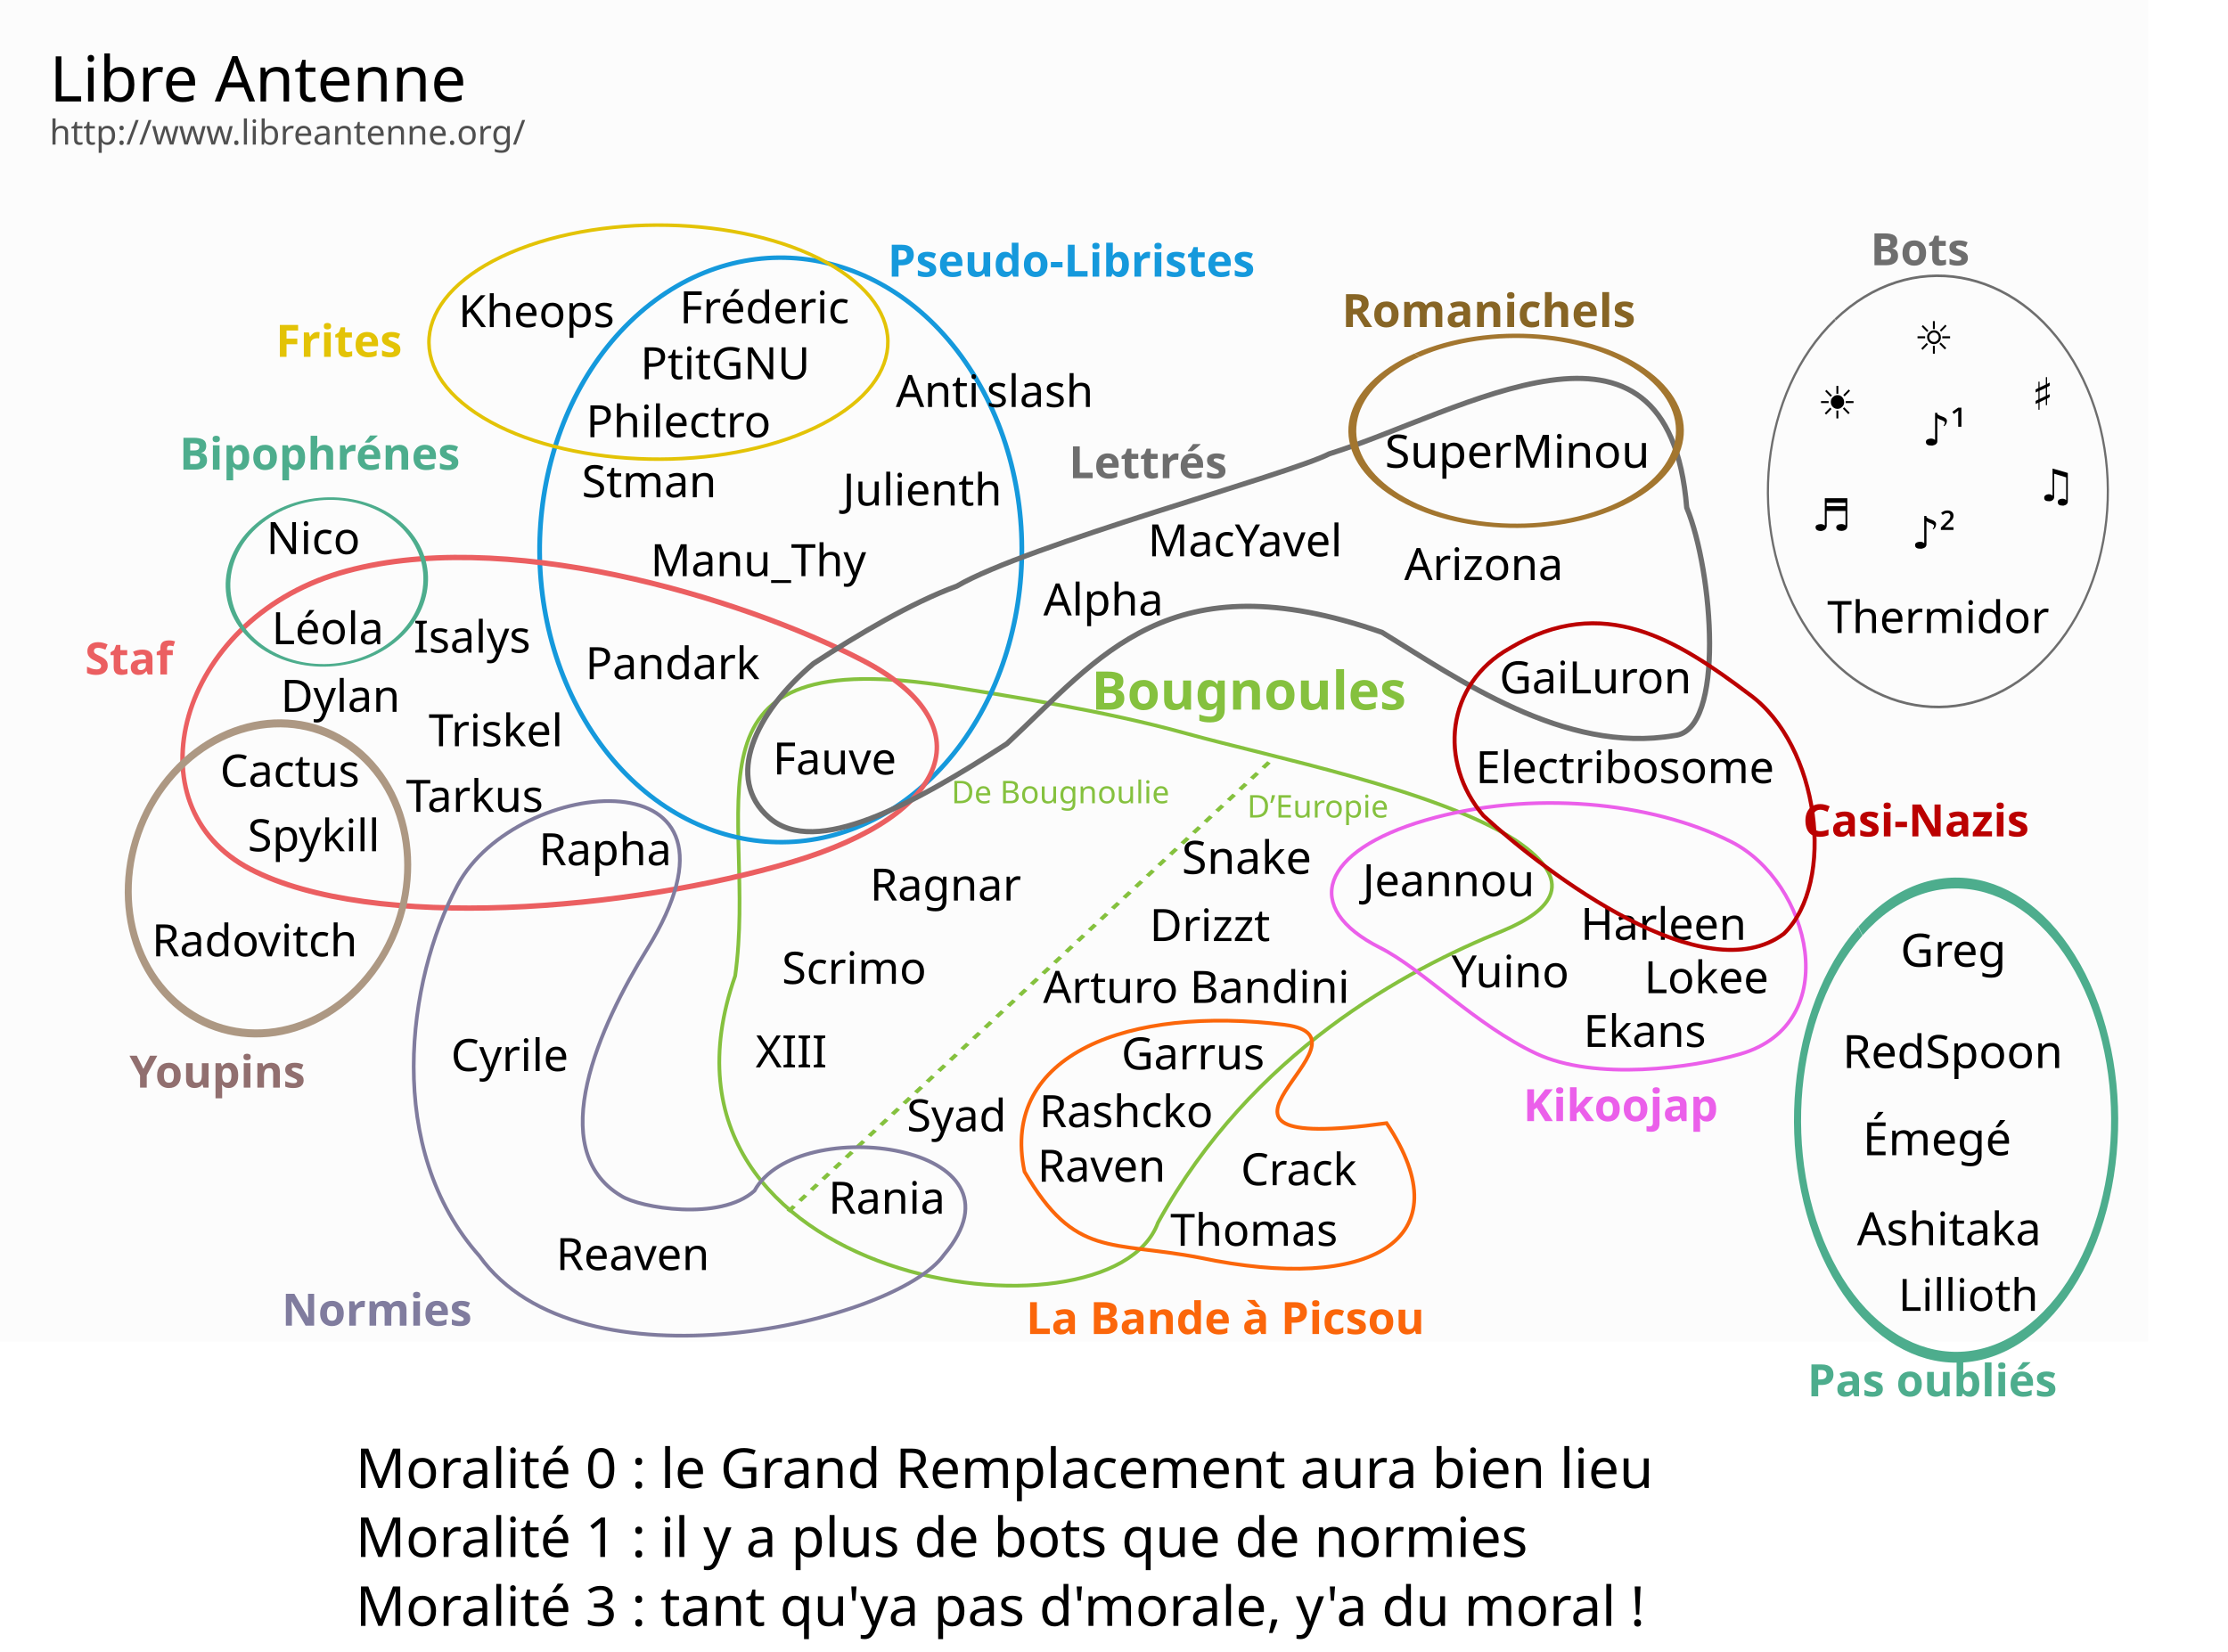
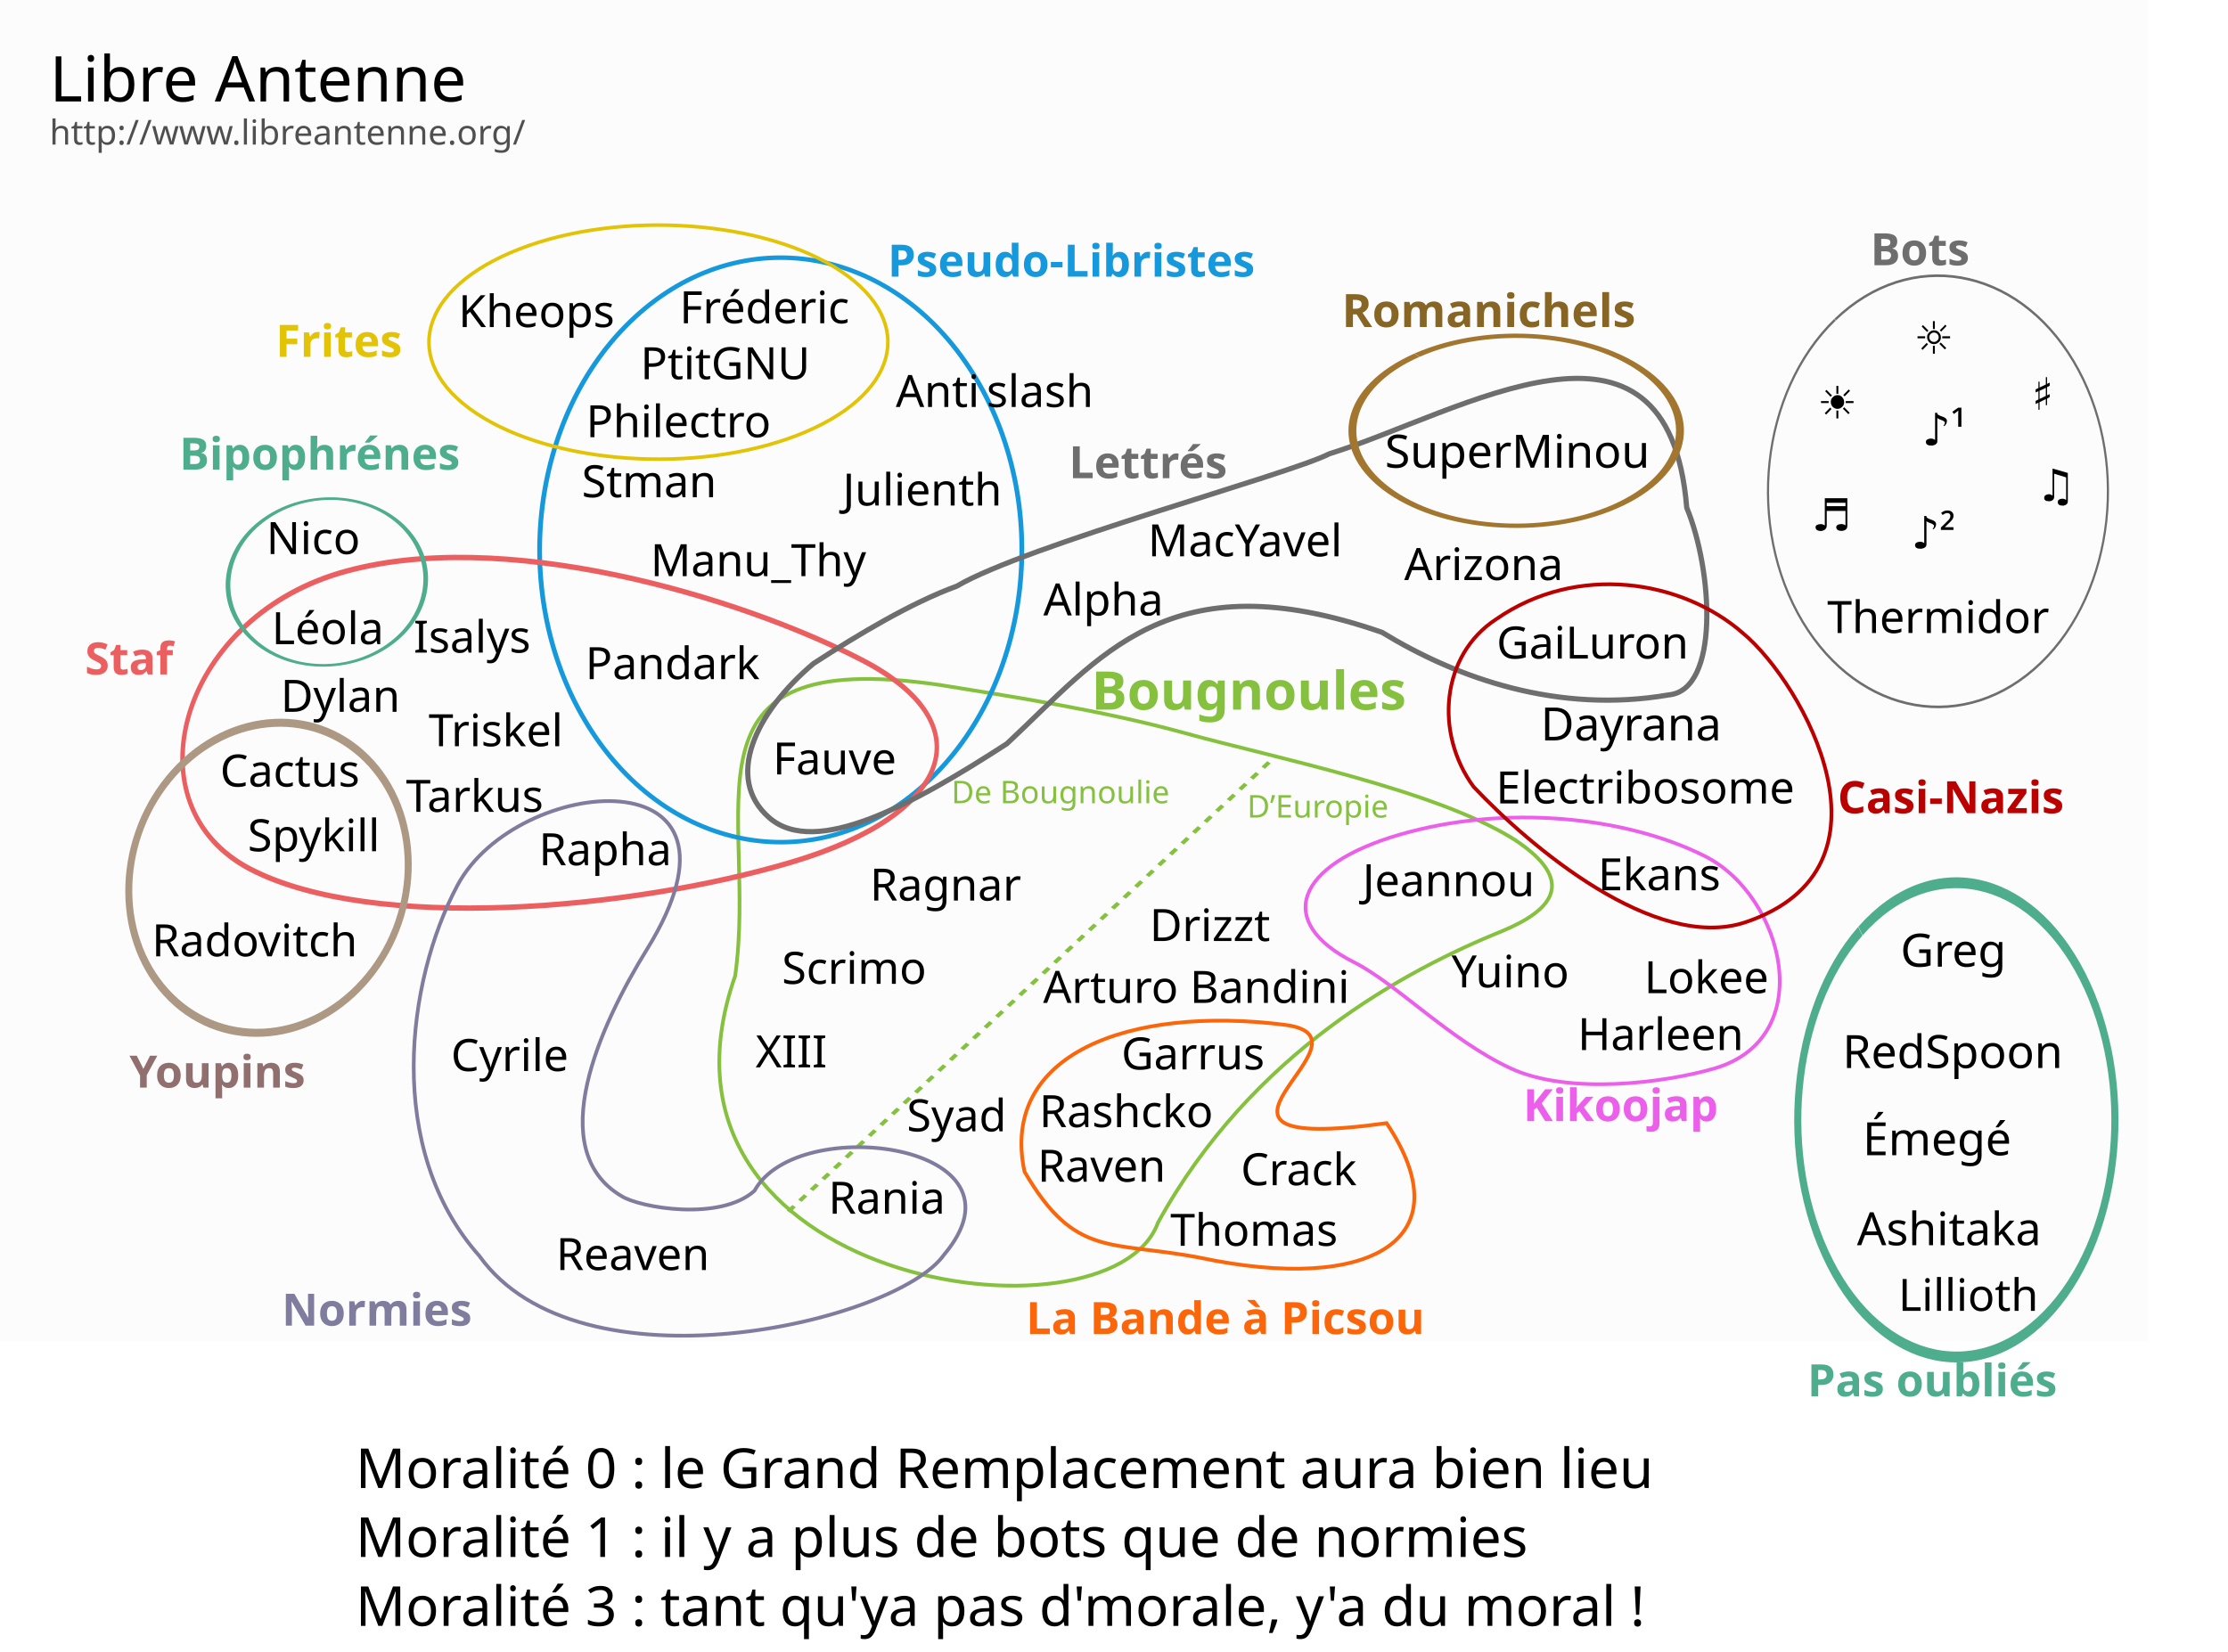
<svg xmlns="http://www.w3.org/2000/svg" width="775.672" height="574.998" id="svg2" version="1.1">
  <defs id="defs4">
    <clipPath clipPathUnits="userSpaceOnUse" id="clipPath4245">
      <path id="path4247" d="m 563.945,500.587 c -0.197,29.135 -37.282,67.59 -77.879,82.578 -52.166,10.9 -130.254,21.4 -101.024,-61.963 6.276,-44.784 -18.146,-88.913 54.983,-78.281 44.625,7.228 124.184,18.545 123.92,57.666 z" style="fill:none;stroke:#85c13e;stroke-width:1;stroke-miterlimit:4;stroke-opacity:1;stroke-dasharray:none" />
    </clipPath>
  </defs>
  <g id="layer1" transform="translate(-115.08,-192.7479)">
    <rect style="fill:#fcfcfc;fill-opacity:1;stroke:none" id="rect4064" width="775.672" height="574.998" x="87.223" y="84.891" />
    <text xml:space="preserve" style="font-size:15.534px;font-style:normal;font-variant:normal;font-weight:500;font-stretch:normal;line-height:125%;letter-spacing:0px;word-spacing:0px;fill:#000000;fill-opacity:1;stroke:none;font-family:CMU Serif;-inkscape-font-specification:CMU Serif Medium" x="384.149" y="462.418" id="text2985">
      <tspan id="tspan2987" x="384.149" y="462.418">Fauve</tspan>
    </text>
    <text xml:space="preserve" style="font-size:15.534px;font-style:normal;font-variant:normal;font-weight:500;font-stretch:normal;line-height:125%;letter-spacing:0px;word-spacing:0px;fill:#000000;fill-opacity:1;stroke:none;font-family:CMU Serif;-inkscape-font-specification:CMU Serif Medium" x="417.957" y="506.337" id="text2989">
      <tspan id="tspan2991" x="417.957" y="506.337">Ragnar</tspan>
    </text>
    <text xml:space="preserve" style="font-size:15.534px;font-style:normal;font-variant:normal;font-weight:500;font-stretch:normal;line-height:125%;letter-spacing:0px;word-spacing:0px;fill:#000000;fill-opacity:1;stroke:none;font-family:CMU Serif;-inkscape-font-specification:CMU Serif Medium" x="505.465" y="565.141" id="text2993">
      <tspan id="tspan2995" x="505.465" y="565.141">Garrus</tspan>
    </text>
    <text xml:space="preserve" style="font-size:15.534px;font-style:normal;font-variant:normal;font-weight:500;font-stretch:normal;line-height:125%;letter-spacing:0px;word-spacing:0px;fill:#000000;fill-opacity:1;stroke:none;font-family:CMU Serif;-inkscape-font-specification:CMU Serif Medium" x="476.278" y="604.225" id="text2997">
      <tspan id="tspan2999" x="476.278" y="604.225">Raven</tspan>
    </text>
    <text xml:space="preserve" style="font-size:15.534px;font-style:normal;font-variant:normal;font-weight:500;font-stretch:normal;line-height:125%;letter-spacing:0px;word-spacing:0px;fill:#000000;fill-opacity:1;stroke:none;font-family:CMU Serif;-inkscape-font-specification:CMU Serif Medium" x="408.469" y="368.776" id="text3001">
      <tspan id="tspan3003" x="408.469" y="368.776">Julienth</tspan>
    </text>
    <text xml:space="preserve" style="font-size:15.534px;font-style:normal;font-variant:normal;font-weight:500;font-stretch:normal;line-height:125%;letter-spacing:0px;word-spacing:0px;fill:#000000;fill-opacity:1;stroke:none;font-family:CMU Serif;-inkscape-font-specification:CMU Serif Medium" x="264.296" y="452.582" id="text3005">
      <tspan id="tspan3007" x="264.296" y="452.582">Triskel</tspan>
    </text>
    <text xml:space="preserve" style="font-size:15.534px;font-style:normal;font-variant:normal;font-weight:500;font-stretch:normal;line-height:125%;letter-spacing:0px;word-spacing:0px;fill:#000000;fill-opacity:1;stroke:none;font-family:CMU Serif;-inkscape-font-specification:CMU Serif Medium" x="341.561" y="393.364" id="text3009">
      <tspan id="tspan3011" x="341.561" y="393.364">Manu_Thy</tspan>
    </text>
    <text xml:space="preserve" style="font-size:15.534px;font-style:normal;font-variant:normal;font-weight:500;font-stretch:normal;line-height:125%;letter-spacing:0px;word-spacing:0px;fill:#000000;fill-opacity:1;stroke:none;font-family:CMU Serif;-inkscape-font-specification:CMU Serif Medium" x="338.039" y="324.791" id="text3013">
      <tspan id="tspan3015" x="338.039" y="324.791">PtitGNU</tspan>
    </text>
    <text xml:space="preserve" style="font-size:15.534px;font-style:normal;font-variant:normal;font-weight:500;font-stretch:normal;line-height:125%;letter-spacing:0px;word-spacing:0px;fill:#000000;fill-opacity:1;stroke:none;font-family:CMU Serif;-inkscape-font-specification:CMU Serif Medium" x="302.674" y="494.031" id="text3017">
      <tspan id="tspan3019" x="302.674" y="494.031">Rapha</tspan>
    </text>
    <text xml:space="preserve" style="font-size:15.534px;font-style:normal;font-variant:normal;font-weight:500;font-stretch:normal;line-height:125%;letter-spacing:0px;word-spacing:0px;fill:#000000;fill-opacity:1;stroke:none;font-family:CMU Serif;-inkscape-font-specification:CMU Serif Medium" x="378.131" y="564.409" id="text3040">
      <tspan id="tspan3042" x="378.131" y="564.409">XIII</tspan>
    </text>
    <path style="fill:none;stroke:#85c13e;stroke-width:1.294;stroke-miterlimit:4;stroke-opacity:1;stroke-dasharray:none" d="m 638.388,516.814 c -34.009,13.739 -87.483,42.332 -120.163,101.681 -16.515,45.425 -185.038,21.988 -147.201,-85.924 8.124,-57.972 -23.49,-115.095 71.173,-101.332 24.311,3.938 56.631,8.813 85.888,16.914 29.949,8.293 87.152,19.686 114.408,37.051 21.754,14.441 12.997,24.44 -4.105,31.61 z" id="path3044" />
    <text xml:space="preserve" style="font-size:15.534px;font-style:normal;font-variant:normal;font-weight:500;font-stretch:normal;line-height:125%;letter-spacing:0px;word-spacing:0px;fill:#000000;fill-opacity:1;stroke:none;font-family:CMU Serif;-inkscape-font-specification:CMU Serif Medium" x="515.324" y="520.421" id="text3815">
      <tspan id="tspan3817" x="515.324" y="520.421">Drizzt</tspan>
    </text>
    <text xml:space="preserve" style="font-size:15.534px;font-style:normal;font-variant:normal;font-weight:500;font-stretch:normal;line-height:125%;letter-spacing:0px;word-spacing:0px;fill:#000000;fill-opacity:1;stroke:none;font-family:CMU Serif;-inkscape-font-specification:CMU Serif Medium" x="167.955" y="525.743" id="text3823">
      <tspan id="tspan3825" x="167.955" y="525.743">Radovitch</tspan>
    </text>
    <text xml:space="preserve" style="font-size:15.534px;font-style:normal;font-variant:normal;font-weight:500;font-stretch:normal;line-height:125%;letter-spacing:0px;word-spacing:0px;fill:#000000;fill-opacity:1;stroke:none;font-family:CMU Serif;-inkscape-font-specification:CMU Serif Medium" x="191.689" y="466.639" id="text3827">
      <tspan id="tspan3829" x="191.689" y="466.639">Cactus</tspan>
    </text>
    <path style="fill:none;stroke:#1599dc;stroke-width:1;stroke-linecap:round;stroke-linejoin:miter;stroke-miterlimit:4;stroke-opacity:1;stroke-dasharray:none;stroke-dashoffset:0" id="path3831" d="m 380.778,368.434 c 22.314,-21.696 54.127,-16.099 71.055,12.501 16.928,28.6 12.561,69.374 -9.753,91.07 -22.314,21.696 -54.127,16.099 -71.055,-12.501 -16.907,-28.565 -12.575,-69.282 9.683,-91.001" transform="matrix(1.655084,0,0,1.565562,-294.0571,-273.6485)" />
    <text xml:space="preserve" style="font-size:15.534px;font-style:normal;font-variant:normal;font-weight:500;font-stretch:normal;line-height:125%;letter-spacing:0px;word-spacing:0px;fill:#000000;fill-opacity:1;stroke:none;font-family:CMU Serif;-inkscape-font-specification:CMU Serif Medium" x="387.28" y="535.336" id="text3833">
      <tspan id="tspan3835" x="387.28" y="535.336">Scrimo</tspan>
    </text>
    <path style="fill:none;stroke:#85c13e;stroke-width:1;stroke-linecap:butt;stroke-linejoin:miter;stroke-miterlimit:4;stroke-opacity:1;stroke-dasharray:2, 2;stroke-dashoffset:0" d="M 514.582,445.221 387.5,595.934" id="path3837" clip-path="url(#clipPath4245)" transform="matrix(1.56399,0,0,1.232757,-231.7929,-105.7466)" />
    <path transform="matrix(1.564874,0,0,1.871806,-214.8892,-451.2651)" style="fill:none;stroke:#eb5f61;stroke-width:1;stroke-linecap:round;stroke-linejoin:miter;stroke-miterlimit:4;stroke-opacity:1;stroke-dashoffset:0" d="m 402.731,466.888 c 27.18,11.786 20.169,28.588 -15.66,37.529 -35.829,8.941 -93.298,13.122 -120.478,1.336 -27.146,-11.771 -16.059,-46.101 19.735,-55.065 35.886,-8.955 89.224,4.415 116.404,16.2 z" id="path3845" />
    <text xml:space="preserve" style="font-size:15.534px;font-style:normal;font-variant:normal;font-weight:500;font-stretch:normal;line-height:125%;letter-spacing:0px;word-spacing:0px;fill:#000000;fill-opacity:1;stroke:none;font-family:CMU Serif;-inkscape-font-specification:CMU Serif Medium" x="259.048" y="419.989" id="text3847">
      <tspan id="tspan3849" x="259.048" y="419.989">Isalys</tspan>
    </text>
-     <path style="fill:none;stroke:#ad9883;stroke-width:2.457;stroke-linecap:round;stroke-linejoin:miter;stroke-miterlimit:4;stroke-opacity:1;stroke-dasharray:none;stroke-dashoffset:0" id="path3851" d="m 277.576,551.382 a 49.245,47.477 0 1 1 -0.069,0.05" transform="matrix(0.9832777,-0.1969739,0.09924144,1.118679,-152.1085,-100.1982)" />
+     <path style="fill:none;stroke:#ad9883;stroke-width:2.457;stroke-linecap:round;stroke-linejoin:miter;stroke-miterlimit:4;stroke-opacity:1;stroke-dasharray:none;stroke-dashoffset:0" id="path3851" d="m 277.576,551.382 c 21.668,-15.847 52.558,-11.759 68.996,9.131 16.437,20.89 12.197,50.672 -9.471,66.519 -21.668,15.847 -52.558,11.759 -68.996,-9.131 -16.417,-20.864 -12.21,-50.605 9.402,-66.469" transform="matrix(0.9832777,-0.1969739,0.09924144,1.118679,-152.1085,-100.1982)" />
    <text xml:space="preserve" style="font-size:15.534px;font-style:normal;font-variant:normal;font-weight:500;font-stretch:normal;line-height:125%;letter-spacing:0px;word-spacing:0px;fill:#000000;fill-opacity:1;stroke:none;font-family:CMU Serif;-inkscape-font-specification:CMU Serif Medium" x="476.871" y="585.225" id="text3861">
      <tspan id="tspan3863" x="476.871" y="585.225">Rashcko</tspan>
    </text>
    <text xml:space="preserve" style="font-size:15.534px;font-style:normal;font-variant:normal;font-weight:500;font-stretch:normal;line-height:125%;letter-spacing:0px;word-spacing:0px;fill:#000000;fill-opacity:1;stroke:none;font-family:CMU Serif;-inkscape-font-specification:CMU Serif Medium" x="547.05" y="605.456" id="text3865">
      <tspan id="tspan3867" x="547.05" y="605.456">Crack</tspan>
    </text>
    <text xml:space="preserve" style="font-size:15.534px;font-style:normal;font-variant:normal;font-weight:500;font-stretch:normal;line-height:125%;letter-spacing:0px;word-spacing:0px;fill:#000000;fill-opacity:1;stroke:none;font-family:CMU Serif;-inkscape-font-specification:CMU Serif Medium" x="522.514" y="626.542" id="text3869">
      <tspan id="tspan3871" x="522.514" y="626.542">Thomas</tspan>
    </text>
    <path style="fill:none;stroke:#fb660a;stroke-width:1.294;stroke-linecap:round;stroke-linejoin:miter;stroke-miterlimit:4;stroke-opacity:1;stroke-dasharray:none;stroke-dashoffset:0" d="m 562.515,549.623 c 35.331,4.622 -46.974,45.57 35.295,34.217 27.249,40.725 -5.837,59.313 -64.836,46.878 -31.406,-6.042 -43.535,0.3 -61.212,-29.98 -8.725,-41.131 36.737,-57.876 90.564,-51.149" id="path3873" />
    <text xml:space="preserve" style="font-size:15.534px;font-style:normal;font-variant:normal;font-weight:500;font-stretch:normal;line-height:125%;letter-spacing:0px;word-spacing:0px;fill:#000000;fill-opacity:1;stroke:none;font-family:CMU Serif;-inkscape-font-specification:CMU Serif Medium" x="430.752" y="586.693" id="text3875">
      <tspan id="tspan3877" x="430.752" y="586.693">Syad</tspan>
    </text>
    <text xml:space="preserve" style="font-size:15.534px;font-style:normal;font-variant:normal;font-weight:500;font-stretch:normal;line-height:125%;letter-spacing:0px;word-spacing:0px;fill:#000000;fill-opacity:1;stroke:none;font-family:CMU Serif;-inkscape-font-specification:CMU Serif Medium" x="209.685" y="417.044" id="text3879">
      <tspan id="tspan3881" x="209.685" y="417.044">Léola</tspan>
    </text>
    <text xml:space="preserve" style="font-size:15.534px;font-style:normal;font-variant:normal;font-weight:500;font-stretch:normal;line-height:125%;letter-spacing:0px;word-spacing:0px;fill:#000000;fill-opacity:1;stroke:none;font-family:CMU Serif;-inkscape-font-specification:CMU Serif Medium" x="272.074" y="565.683" id="text3883">
      <tspan id="tspan3885" x="272.074" y="565.683">Cyrile</tspan>
    </text>
    <text xml:space="preserve" style="font-size:15.534px;font-style:normal;font-variant:normal;font-weight:500;font-stretch:normal;line-height:125%;letter-spacing:0px;word-spacing:0px;fill:#000000;fill-opacity:1;stroke:none;font-family:CMU Serif;-inkscape-font-specification:CMU Serif Medium" x="403.489" y="615.372" id="text3887">
      <tspan id="tspan3889" x="403.489" y="615.372">Rania</tspan>
    </text>
    <text xml:space="preserve" style="font-size:15.534px;font-style:normal;font-variant:normal;font-weight:500;font-stretch:normal;line-height:125%;letter-spacing:0px;word-spacing:0px;fill:#000000;fill-opacity:1;stroke:none;font-family:CMU Serif;-inkscape-font-specification:CMU Serif Medium" x="308.688" y="634.986" id="text3900">
      <tspan id="tspan3902" x="308.688" y="634.986">Reaven</tspan>
    </text>
    <path id="path3904" style="fill:none;stroke:#807c9e;stroke-width:1.294;stroke-linecap:round;stroke-linejoin:miter;stroke-miterlimit:4;stroke-opacity:1;stroke-dasharray:none;stroke-dashoffset:0" d="m 274.353,501.013 c 20.713,-38.736 108.43,-46.397 65.954,22.319 -16.174,26.165 -36.175,69.594 -8.962,85.835 6.372,4.129 34.443,8.98 46.409,-1.786 14.992,-27.421 98.562,-16.314 65.954,22.319 -16.747,23.62 -126.946,49.119 -161.725,0.389 -33.08,-37.127 -25.35,-95.817 -7.696,-128.953" />
-     <path style="fill:none;stroke:#eb5fea;stroke-width:1.262;stroke-linecap:round;stroke-linejoin:miter;stroke-miterlimit:4;stroke-opacity:1;stroke-dashoffset:0" d="m 611.51,478.305 c 36.505,-10.589 78.547,-6.429 106.24,7.53 27.693,13.959 39.742,63.332 3.237,73.922 -16.972,4.923 -50.624,9.415 -71.025,-0.122 -21.159,-9.891 -39.59,-29.412 -54.408,-36.881 -27.659,-13.941 -20.571,-33.814 15.84,-44.414" id="path3914" />
+     <path style="fill:none;stroke:#eb5fea;stroke-width:1.262;stroke-linecap:round;stroke-linejoin:miter;stroke-miterlimit:4;stroke-opacity:1;stroke-dashoffset:0" d="m 602.419,483.356 c 36.505,-10.589 78.547,-6.429 106.24,7.53 27.693,13.959 39.742,63.332 3.237,73.922 -16.972,4.923 -50.624,9.415 -71.025,-0.122 -21.159,-9.891 -39.59,-29.412 -54.408,-36.881 -27.659,-13.941 -20.571,-33.814 15.84,-44.414" id="path3914" />
    <text xml:space="preserve" style="font-size:15.534px;font-style:normal;font-variant:normal;font-weight:500;font-stretch:normal;line-height:125%;letter-spacing:0px;word-spacing:0px;fill:#000000;fill-opacity:1;stroke:none;font-family:CMU Serif;-inkscape-font-specification:CMU Serif Medium" x="207.811" y="385.665" id="text3918">
      <tspan id="tspan3920" x="207.811" y="385.665">Nico</tspan>
    </text>
    <path style="fill:none;stroke:#4dad8d;stroke-width:2.003;stroke-linecap:round;stroke-linejoin:miter;stroke-miterlimit:4;stroke-opacity:1;stroke-dasharray:none;stroke-dashoffset:0" id="path3922" d="m 483.176,345.8 c 28.446,-14.161 69,-10.508 90.579,8.159 21.579,18.668 16.013,45.281 -12.433,59.443 -28.446,14.161 -69,10.508 -90.579,-8.159 -21.553,-18.645 -16.03,-45.221 12.343,-59.398" transform="matrix(0.01458473,-0.4490858,0.8109674,-0.00672377,-86.58558,632.4833)" />
    <text xml:space="preserve" style="font-size:18.555px;font-style:normal;font-variant:normal;font-weight:bold;font-stretch:normal;line-height:125%;letter-spacing:0px;word-spacing:0px;fill:#85c13e;fill-opacity:1;stroke:none;font-family:CMU Serif;-inkscape-font-specification:CMU Serif Bold" x="495.031" y="439.845" id="text3924">
      <tspan id="tspan3926" x="495.031" y="439.845">Bougnoules</tspan>
    </text>
    <text xml:space="preserve" style="font-size:10.911px;font-style:normal;font-variant:normal;font-weight:500;font-stretch:normal;line-height:125%;letter-spacing:0px;word-spacing:0px;fill:#85c13e;fill-opacity:1;stroke:none;font-family:CMU Serif;-inkscape-font-specification:CMU Serif Medium" x="446.283" y="472.447" id="text3928">
      <tspan id="tspan3930" x="446.283" y="472.447">De Bougnoulie</tspan>
    </text>
    <text id="text3932" y="477.422" x="549.246" style="font-size:10.911px;font-style:normal;font-variant:normal;font-weight:500;font-stretch:normal;line-height:125%;letter-spacing:0px;word-spacing:0px;fill:#85c13e;fill-opacity:1;stroke:none;font-family:CMU Serif;-inkscape-font-specification:CMU Serif Medium" xml:space="preserve">
      <tspan y="477.422" x="549.246" id="tspan3934">D’Europie</tspan>
    </text>
    <text xml:space="preserve" style="font-size:15.534px;font-style:normal;font-variant:normal;font-weight:bold;font-stretch:normal;line-height:125%;letter-spacing:0px;word-spacing:0px;fill:#fb660a;fill-opacity:1;stroke:none;font-family:CMU Serif;-inkscape-font-specification:CMU Serif Bold" x="472.316" y="657.271" id="text3936">
      <tspan id="tspan3938" x="472.316" y="657.271">La Bande à Picsou</tspan>
    </text>
    <text xml:space="preserve" style="font-size:15.534px;font-style:normal;font-variant:normal;font-weight:bold;font-stretch:normal;line-height:125%;letter-spacing:0px;word-spacing:0px;fill:#916f6f;fill-opacity:1;stroke:none;font-family:CMU Serif;-inkscape-font-specification:CMU Serif Bold" x="160.153" y="571.453" id="text3940">
      <tspan id="tspan3942" x="160.153" y="571.453">Youpins</tspan>
    </text>
    <text xml:space="preserve" style="font-size:15.534px;font-style:normal;font-variant:normal;font-weight:bold;font-stretch:normal;line-height:125%;letter-spacing:0px;word-spacing:0px;fill:#eb5fea;fill-opacity:1;stroke:none;font-family:CMU Serif;-inkscape-font-specification:CMU Serif Bold" x="645.391" y="583.126" id="text3944">
      <tspan id="tspan3946" x="645.391" y="583.126">Kikoojap</tspan>
    </text>
    <text xml:space="preserve" style="font-size:15.534px;font-style:normal;font-variant:normal;font-weight:bold;font-stretch:normal;line-height:125%;letter-spacing:0px;word-spacing:0px;fill:#807c9e;fill-opacity:1;stroke:none;font-family:CMU Serif;-inkscape-font-specification:CMU Serif Bold" x="213.207" y="654.348" id="text3956">
      <tspan id="tspan3958" x="213.207" y="654.348">Normies</tspan>
    </text>
    <text xml:space="preserve" style="font-size:15.534px;font-style:normal;font-variant:normal;font-weight:bold;font-stretch:normal;line-height:125%;letter-spacing:0px;word-spacing:0px;fill:#eb5f61;fill-opacity:1;stroke:none;font-family:CMU Serif;-inkscape-font-specification:CMU Serif Bold" x="144.647" y="427.607" id="text3960">
      <tspan id="tspan3962" x="144.647" y="427.607">Staf</tspan>
    </text>
    <text xml:space="preserve" style="font-size:15.534px;font-style:normal;font-variant:normal;font-weight:bold;font-stretch:normal;line-height:125%;letter-spacing:0px;word-spacing:0px;fill:#1599dc;fill-opacity:1;stroke:none;font-family:CMU Serif;-inkscape-font-specification:CMU Serif Bold" x="424.151" y="289.073" id="text3964">
      <tspan id="tspan3966" x="424.151" y="289.073">Pseudo-Libristes</tspan>
    </text>
    <text xml:space="preserve" style="font-size:15.534px;font-style:normal;font-variant:normal;font-weight:bold;font-stretch:normal;line-height:125%;letter-spacing:0px;word-spacing:0px;fill:#4dad8d;fill-opacity:1;stroke:none;font-family:CMU Serif;-inkscape-font-specification:CMU Serif Bold" x="177.545" y="356.279" id="text3968">
      <tspan id="tspan3970" x="177.545" y="356.279">Bipophrénes</tspan>
    </text>
    <text xml:space="preserve" style="font-size:15.534px;font-style:normal;font-variant:normal;font-weight:500;font-stretch:normal;line-height:125%;letter-spacing:0px;word-spacing:0px;fill:#000000;fill-opacity:1;stroke:none;font-family:CMU Serif;-inkscape-font-specification:CMU Serif Medium" x="478.235" y="541.959" id="text4066">
      <tspan id="tspan4068" x="478.235" y="541.959">Arturo Bandini</tspan>
    </text>
    <text xml:space="preserve" style="font-size:15.534px;font-style:normal;font-variant:normal;font-weight:500;font-stretch:normal;line-height:125%;letter-spacing:0px;word-spacing:0px;fill:#000000;fill-opacity:1;stroke:none;font-family:CMU Serif;-inkscape-font-specification:CMU Serif Medium" x="620.426" y="536.558" id="text4070">
      <tspan id="tspan4072" x="620.426" y="536.558">Yuino</tspan>
    </text>
    <text id="text4160" y="429.228" x="318.882" style="font-size:15.534px;font-style:normal;font-variant:normal;font-weight:500;font-stretch:normal;line-height:125%;letter-spacing:0px;word-spacing:0px;fill:#000000;fill-opacity:1;stroke:none;font-family:CMU Serif;-inkscape-font-specification:CMU Serif Medium" xml:space="preserve">
      <tspan y="429.228" x="318.882" id="tspan4162">Pandark</tspan>
    </text>
    <text xml:space="preserve" style="font-size:15.534px;font-style:normal;font-variant:normal;font-weight:500;font-stretch:normal;line-height:125%;letter-spacing:0px;word-spacing:0px;fill:#000000;fill-opacity:1;stroke:none;font-family:CMU Serif;-inkscape-font-specification:CMU Serif Medium" x="201.298" y="489.165" id="text4164">
      <tspan id="tspan4166" x="201.298" y="489.165">Spykill</tspan>
    </text>
    <text xml:space="preserve" style="font-size:19.204px;font-style:normal;font-variant:normal;font-weight:500;font-stretch:normal;line-height:125%;letter-spacing:0px;word-spacing:0px;fill:#000000;fill-opacity:1;stroke:none;font-family:CMU Serif;-inkscape-font-specification:CMU Serif Medium" x="238.88" y="710.875" id="text4187">
      <tspan id="tspan4189" x="238.88" y="710.875">Moralité 0 : le Grand Remplacement aura bien lieu</tspan>
      <tspan x="238.88" y="734.881" id="tspan4225">Moralité 1 : il y a plus de bots que de normies</tspan>
      <tspan x="238.88" y="758.886" id="tspan3977">Moralité 3 : tant qu'ya pas d'morale, y'a du moral !</tspan>
    </text>
    <text xml:space="preserve" style="font-size:15.534px;font-style:normal;font-variant:normal;font-weight:500;font-stretch:normal;line-height:125%;letter-spacing:0px;word-spacing:0px;fill:#000000;fill-opacity:1;stroke:none;font-family:CMU Serif;-inkscape-font-specification:CMU Serif Medium" x="747.762" y="338.456" id="text4191">
      <tspan id="tspan4193" x="747.762" y="338.456">☀</tspan>
    </text>
    <text xml:space="preserve" style="font-size:15.534px;font-style:normal;font-variant:normal;font-weight:500;font-stretch:normal;line-height:125%;letter-spacing:0px;word-spacing:0px;fill:#000000;fill-opacity:1;stroke:none;font-family:CMU Serif;-inkscape-font-specification:CMU Serif Medium" x="781.362" y="315.912" id="text4195">
      <tspan id="tspan4197" x="781.362" y="315.912">☼</tspan>
    </text>
    <text xml:space="preserve" style="font-size:15.534px;font-style:normal;font-variant:normal;font-weight:500;font-stretch:normal;line-height:125%;letter-spacing:0px;word-spacing:0px;fill:#000000;fill-opacity:1;stroke:none;font-family:CMU Serif;-inkscape-font-specification:CMU Serif Medium" x="784.285" y="347.818" id="text4199">
      <tspan id="tspan4201" x="784.285" y="347.818">♪¹</tspan>
    </text>
    <text xml:space="preserve" style="font-size:15.534px;font-style:normal;font-variant:normal;font-weight:500;font-stretch:normal;line-height:125%;letter-spacing:0px;word-spacing:0px;fill:#000000;fill-opacity:1;stroke:none;font-family:CMU Serif;-inkscape-font-specification:CMU Serif Medium" x="780.508" y="383.744" id="text4203">
      <tspan id="tspan4205" x="780.508" y="383.744">♪²</tspan>
    </text>
    <text xml:space="preserve" style="font-size:15.534px;font-style:normal;font-variant:normal;font-weight:500;font-stretch:normal;line-height:125%;letter-spacing:0px;word-spacing:0px;fill:#000000;fill-opacity:1;stroke:none;font-family:CMU Serif;-inkscape-font-specification:CMU Serif Medium" x="823.919" y="367.23" id="text4207">
      <tspan id="tspan4209" x="823.919" y="367.23">♫</tspan>
    </text>
    <text xml:space="preserve" style="font-size:15.534px;font-style:normal;font-variant:normal;font-weight:500;font-stretch:normal;line-height:125%;letter-spacing:0px;word-spacing:0px;fill:#000000;fill-opacity:1;stroke:none;font-family:CMU Serif;-inkscape-font-specification:CMU Serif Medium" x="745.742" y="377.566" id="text4211">
      <tspan id="tspan4213" x="745.742" y="377.566">♬</tspan>
    </text>
    <text xml:space="preserve" style="font-size:15.534px;font-style:normal;font-variant:normal;font-weight:500;font-stretch:normal;line-height:125%;letter-spacing:0px;word-spacing:0px;fill:#000000;fill-opacity:1;stroke:none;font-family:CMU Serif;-inkscape-font-specification:CMU Serif Medium" x="822.459" y="335.44" id="text4215">
      <tspan id="tspan4217" x="822.459" y="335.44">♯</tspan>
    </text>
-     <path style="fill:none;stroke:#6e6e6e;stroke-opacity:1" id="path4219" d="m 479.939,625.8 a 79.286,83.571 0 1 1 -0.11,0.088" transform="matrix(0.746343,0,0,0.8983475,395.8144,-258.1757)" />
+     <path style="fill:none;stroke:#6e6e6e;stroke-opacity:1" id="path4219" d="m 479.939,625.8 c 34.886,-27.895 84.621,-20.699 111.085,16.072 26.465,36.772 19.638,89.195 -15.248,117.09 -34.886,27.895 -84.621,20.699 -111.085,-16.072 -26.432,-36.726 -19.659,-89.077 15.138,-117.002" transform="matrix(0.746343,0,0,0.8983475,395.8144,-258.1757)" />
    <text id="text4221" y="285.104" x="766.277" style="font-size:15.534px;font-style:normal;font-variant:normal;font-weight:bold;font-stretch:normal;line-height:125%;letter-spacing:0px;word-spacing:0px;fill:#6e6e6e;fill-opacity:1;stroke:none;font-family:CMU Serif;-inkscape-font-specification:CMU Serif Bold" xml:space="preserve">
      <tspan y="285.104" x="766.277" id="tspan4223">Bots</tspan>
    </text>
    <text xml:space="preserve" style="font-size:22px;font-style:normal;font-variant:normal;font-weight:500;font-stretch:normal;text-align:start;line-height:100%;letter-spacing:0px;word-spacing:0px;text-anchor:start;fill:#000000;fill-opacity:1;stroke:none;font-family:CMU Serif;-inkscape-font-specification:CMU Serif Medium" x="132.34" y="228.067" id="text4249">
      <tspan id="tspan4251" x="132.34" y="228.067">Libre Antenne</tspan>
      <tspan x="132.34" y="243.091" id="tspan4253" style="font-size:12px;font-style:normal;font-variant:normal;font-weight:500;font-stretch:normal;text-align:start;line-height:100%;text-anchor:start;fill:#4f4f4f;fill-opacity:1;font-family:CMU Typewriter Text;-inkscape-font-specification:CMU Typewriter Text Medium">http://www.libreantenne.org/</tspan>
    </text>
    <text xml:space="preserve" style="font-size:15.534px;font-style:normal;font-variant:normal;font-weight:500;font-stretch:normal;line-height:125%;letter-spacing:0px;word-spacing:0px;fill:#000000;fill-opacity:1;stroke:none;font-family:CMU Serif;-inkscape-font-specification:CMU Serif Medium" x="478.319" y="407.045" id="text3853">
      <tspan id="tspan3855" x="478.319" y="407.045">Alpha</tspan>
    </text>
    <text xml:space="preserve" style="font-size:15.534px;font-style:normal;font-variant:normal;font-weight:500;font-stretch:normal;line-height:125%;letter-spacing:0px;word-spacing:0px;fill:#000000;fill-opacity:1;stroke:none;font-family:CMU Serif;-inkscape-font-specification:CMU Serif Medium" x="775.975" y="649.199" id="text3857">
      <tspan id="tspan3859" x="775.975" y="649.199">Lillioth</tspan>
    </text>
    <text id="text4256" y="386.457" x="514.72" style="font-size:15.534px;font-style:normal;font-variant:normal;font-weight:500;font-stretch:normal;line-height:125%;letter-spacing:0px;word-spacing:0px;fill:#000000;fill-opacity:1;stroke:none;font-family:CMU Serif;-inkscape-font-specification:CMU Serif Medium" xml:space="preserve">
      <tspan y="386.457" x="514.72" id="tspan4258">MacYavel</tspan>
    </text>
-     <path id="path4262" style="fill:none;stroke:#6e6e6e;stroke-width:1.811;stroke-linecap:round;stroke-linejoin:miter;stroke-miterlimit:4;stroke-opacity:1;stroke-dashoffset:0" d="m 398.379,423.741 c 15.518,-10.061 34.008,-21.129 49.8,-26.891 24.158,-14.22 115.984,-38.972 129.7,-46.081 45.852,-14.271 117.982,-60.166 124.429,18.737 9.112,22.081 13.499,77.606 -4.214,79.351 -38.552,6.65 -75.586,-19.868 -101.862,-35.919 -74.256,-25.826 -98.225,8.695 -130.611,38.778 -32.713,21.208 -66.667,39.763 -82.733,25.764 -15.66,-13.645 -4.942,-36.514 15.388,-53.671" />
+     <path id="path4262" style="fill:none;stroke:#6e6e6e;stroke-width:1.811;stroke-linecap:round;stroke-linejoin:miter;stroke-miterlimit:4;stroke-opacity:1;stroke-dashoffset:0" d="m 398.379,423.741 c 15.518,-10.061 34.008,-21.129 49.8,-26.891 24.158,-14.22 115.984,-38.972 129.7,-46.081 45.852,-14.271 117.982,-60.166 124.429,18.737 9.112,22.081 11.479,63.464 -6.235,65.209 -38.552,6.65 -73.566,-5.726 -99.842,-21.777 -74.256,-25.826 -98.225,8.695 -130.611,38.778 -32.713,21.208 -66.667,39.763 -82.733,25.764 -15.66,-13.645 -4.942,-36.514 15.388,-53.671" />
    <text id="text4272" y="359.266" x="487.241" style="font-size:15.534px;font-style:normal;font-variant:normal;font-weight:bold;font-stretch:normal;line-height:125%;letter-spacing:0px;word-spacing:0px;fill:#6e6e6e;fill-opacity:1;stroke:none;font-family:CMU Serif;-inkscape-font-specification:CMU Serif Bold" xml:space="preserve">
      <tspan y="359.266" x="487.241" id="tspan4274">Lettrés</tspan>
    </text>
-     <text id="text4276" y="520.001" x="665.361" style="font-size:15.534px;font-style:normal;font-variant:normal;font-weight:500;font-stretch:normal;line-height:125%;letter-spacing:0px;word-spacing:0px;fill:#000000;fill-opacity:1;stroke:none;font-family:CMU Serif;-inkscape-font-specification:CMU Serif Medium" xml:space="preserve">
-       <tspan y="520.001" x="665.361" id="tspan4278">Harleen</tspan>
+     <text id="text4276" y="558.387" x="664.351" style="font-size:15.534px;font-style:normal;font-variant:normal;font-weight:500;font-stretch:normal;line-height:125%;letter-spacing:0px;word-spacing:0px;fill:#000000;fill-opacity:1;stroke:none;font-family:CMU Serif;-inkscape-font-specification:CMU Serif Medium" xml:space="preserve">
+       <tspan y="558.387" x="664.351" id="tspan4278">Harleen</tspan>
    </text>
    <text xml:space="preserve" style="font-size:15.534px;font-style:normal;font-variant:normal;font-weight:500;font-stretch:normal;line-height:125%;letter-spacing:0px;word-spacing:0px;fill:#000000;fill-opacity:1;stroke:none;font-family:CMU Serif;-inkscape-font-specification:CMU Serif Medium" x="589.448" y="504.793" id="text4280">
      <tspan id="tspan4282" x="589.448" y="504.793">Jeannou</tspan>
    </text>
    <text id="text4285" y="365.89" x="317.596" style="font-size:15.534px;font-style:normal;font-variant:normal;font-weight:500;font-stretch:normal;line-height:125%;letter-spacing:0px;word-spacing:0px;fill:#000000;fill-opacity:1;stroke:none;font-family:CMU Serif;-inkscape-font-specification:CMU Serif Medium" xml:space="preserve">
      <tspan y="365.89" x="317.596" id="tspan4287">Stman</tspan>
    </text>
    <text xml:space="preserve" style="font-size:15.534px;font-style:normal;font-variant:normal;font-weight:500;font-stretch:normal;line-height:125%;letter-spacing:0px;word-spacing:0px;fill:#000000;fill-opacity:1;stroke:none;font-family:CMU Serif;-inkscape-font-specification:CMU Serif Medium" x="603.949" y="394.724" id="text4308">
      <tspan id="tspan4310" x="603.949" y="394.724">Arizona</tspan>
    </text>
    <text xml:space="preserve" style="font-size:15.534px;font-style:normal;font-variant:normal;font-weight:500;font-stretch:normal;line-height:125%;letter-spacing:0px;word-spacing:0px;fill:#000000;fill-opacity:1;stroke:none;font-family:CMU Serif;-inkscape-font-specification:CMU Serif Medium" x="687.504" y="538.573" id="text4312">
      <tspan id="tspan4314" x="687.504" y="538.573">Lokee</tspan>
    </text>
    <text xml:space="preserve" style="font-size:15.534px;font-style:normal;font-variant:normal;font-weight:500;font-stretch:normal;line-height:125%;letter-spacing:0px;word-spacing:0px;fill:#000000;fill-opacity:1;stroke:none;font-family:CMU Serif;-inkscape-font-specification:CMU Serif Medium" x="319.131" y="344.997" id="text4316">
      <tspan id="tspan4318" x="319.131" y="344.997">Philectro</tspan>
    </text>
    <text xml:space="preserve" style="font-size:15.534px;font-style:normal;font-variant:normal;font-weight:500;font-stretch:normal;line-height:125%;letter-spacing:0px;word-spacing:0px;fill:#000000;fill-opacity:1;stroke:none;font-family:CMU Serif;-inkscape-font-specification:CMU Serif Medium" x="274.675" y="306.637" id="text4320">
      <tspan id="tspan4322" x="274.675" y="306.637">Kheops</tspan>
    </text>
    <text id="text4324" y="305.305" x="351.68" style="font-size:15.534px;font-style:normal;font-variant:normal;font-weight:500;font-stretch:normal;line-height:125%;letter-spacing:0px;word-spacing:0px;fill:#000000;fill-opacity:1;stroke:none;font-family:CMU Serif;-inkscape-font-specification:CMU Serif Medium" xml:space="preserve">
      <tspan y="305.305" x="351.68" id="tspan4326">Fréderic</tspan>
      <tspan y="324.722" x="351.68" id="tspan4328" />
    </text>
    <path style="fill:none;stroke:#e3c306;stroke-width:1.234;stroke-linecap:round;stroke-linejoin:miter;stroke-miterlimit:4;stroke-opacity:1;stroke-dashoffset:0" d="m 296.024,279.417 c 35.151,-13.602 85.263,-10.093 111.928,7.837 26.665,17.93 19.787,43.491 -15.364,57.093 -35.151,13.602 -85.263,10.093 -111.928,-7.837 -26.632,-17.908 -19.808,-43.434 15.253,-57.05" id="path4330" />
    <text id="text4333" y="316.994" x="211.116" style="font-size:15.534px;font-style:normal;font-variant:normal;font-weight:bold;font-stretch:normal;line-height:125%;letter-spacing:0px;word-spacing:0px;fill:#e3c306;fill-opacity:1;stroke:none;font-family:CMU Serif;-inkscape-font-specification:CMU Serif Bold" xml:space="preserve">
      <tspan y="316.994" x="211.116" id="tspan4335">Frites</tspan>
    </text>
    <text id="text4337" y="475.439" x="256.41" style="font-size:15.534px;font-style:normal;font-variant:normal;font-weight:500;font-stretch:normal;line-height:125%;letter-spacing:0px;word-spacing:0px;fill:#000000;fill-opacity:1;stroke:none;font-family:CMU Serif;-inkscape-font-specification:CMU Serif Medium" xml:space="preserve">
      <tspan y="475.439" x="256.41" id="tspan4339">Tarkus</tspan>
    </text>
-     <path transform="matrix(0.6452997,0,0,0.9879741,455.5479,-101.3598)" d="m 476.154,625.8 a 85.547,83.571 0 1 1 -0.119,0.088" id="path4341" style="fill:none;stroke:#4dad8d;stroke-width:3.821;stroke-miterlimit:4;stroke-opacity:1;stroke-dasharray:none" />
+     <path transform="matrix(0.6452997,0,0,0.9879741,455.5479,-101.3598)" d="m 476.154,625.8 c 37.641,-27.895 91.304,-20.699 119.858,16.072 28.555,36.772 21.189,89.195 -16.452,117.09 -37.641,27.895 -91.304,20.699 -119.858,-16.072 -28.519,-36.726 -21.211,-89.077 16.333,-117.002" id="path4341" style="fill:none;stroke:#4dad8d;stroke-width:3.821;stroke-miterlimit:4;stroke-opacity:1;stroke-dasharray:none" />
    <text xml:space="preserve" style="font-size:15.534px;font-style:normal;font-variant:normal;font-weight:bold;font-stretch:normal;line-height:125%;letter-spacing:0px;word-spacing:0px;fill:#4dad8d;fill-opacity:1;stroke:none;font-family:CMU Serif;-inkscape-font-specification:CMU Serif Bold" x="744.332" y="678.954" id="text4343">
      <tspan id="tspan4345" x="744.332" y="678.954">Pas oubliés</tspan>
    </text>
    <text xml:space="preserve" style="font-size:15.534px;font-style:normal;font-variant:normal;font-weight:500;font-stretch:normal;line-height:125%;letter-spacing:0px;word-spacing:0px;fill:#000000;fill-opacity:1;stroke:none;font-family:CMU Serif;-inkscape-font-specification:CMU Serif Medium" x="751.215" y="413.152" id="text4347">
      <tspan id="tspan4349" x="751.215" y="413.152">Thermidor</tspan>
      <tspan x="751.215" y="432.569" id="tspan4351" />
    </text>
-     <text id="text4353" y="434.181" x="637.102" style="font-size:15.534px;font-style:normal;font-variant:normal;font-weight:500;font-stretch:normal;line-height:125%;letter-spacing:0px;word-spacing:0px;fill:#000000;fill-opacity:1;stroke:none;font-family:CMU Serif;-inkscape-font-specification:CMU Serif Medium" xml:space="preserve">
-       <tspan id="tspan4357" y="434.181" x="637.102">GaiLuron</tspan>
-     </text>
-     <text xml:space="preserve" style="font-size:15.534px;font-style:normal;font-variant:normal;font-weight:500;font-stretch:normal;line-height:125%;letter-spacing:0px;word-spacing:0px;fill:#000000;fill-opacity:1;stroke:none;font-family:CMU Serif;-inkscape-font-specification:CMU Serif Medium" x="628.822" y="465.43" id="text4361">
-       <tspan x="628.822" y="465.43" id="tspan4363">Electribosome</tspan>
-     </text>
-     <path style="fill:none;stroke:#bb0000;stroke-width:1.4;stroke-linecap:round;stroke-linejoin:miter;stroke-miterlimit:4;stroke-opacity:1;stroke-dashoffset:0" d="m 723.979,434.427 c 24.677,17.757 30.392,65.693 12.149,83.45 -27.529,20.614 -82.056,-20.482 -104.59,-41.097 -15.8,-18.62 -13.149,-45.82 9.167,-58.308 32.58,-19.512 58.597,-2.616 83.274,15.954 z" id="path4365" />
-     <text id="text4368" y="483.983" x="742.725" style="font-size:15.534px;font-style:normal;font-variant:normal;font-weight:bold;font-stretch:normal;line-height:125%;letter-spacing:0px;word-spacing:0px;fill:#bb0000;fill-opacity:1;stroke:none;font-family:CMU Serif;-inkscape-font-specification:CMU Serif Bold" xml:space="preserve">
-       <tspan y="483.983" x="742.725" id="tspan4370">Casi-Nazis</tspan>
-     </text>
-     <text id="text4372" y="557.296" x="666.371" style="font-size:15.534px;font-style:normal;font-variant:normal;font-weight:500;font-stretch:normal;line-height:125%;letter-spacing:0px;word-spacing:0px;fill:#000000;fill-opacity:1;stroke:none;font-family:CMU Serif;-inkscape-font-specification:CMU Serif Medium" xml:space="preserve">
-       <tspan y="557.296" x="666.371" id="tspan4374">Ekans</tspan>
+     <text id="text4353" y="422.059" x="636.092" style="font-size:15.534px;font-style:normal;font-variant:normal;font-weight:500;font-stretch:normal;line-height:125%;letter-spacing:0px;word-spacing:0px;fill:#000000;fill-opacity:1;stroke:none;font-family:CMU Serif;-inkscape-font-specification:CMU Serif Medium" xml:space="preserve">
+       <tspan id="tspan4357" y="422.059" x="636.092">GaiLuron</tspan>
+     </text>
+     <text xml:space="preserve" style="font-size:15.534px;font-style:normal;font-variant:normal;font-weight:500;font-stretch:normal;line-height:125%;letter-spacing:0px;word-spacing:0px;fill:#000000;fill-opacity:1;stroke:none;font-family:CMU Serif;-inkscape-font-specification:CMU Serif Medium" x="635.893" y="472.501" id="text4361">
+       <tspan x="635.893" y="472.501" id="tspan4363">Electribosome</tspan>
+     </text>
+     <path style="fill:none;stroke:#bb0000;stroke-width:1.301;stroke-linecap:round;stroke-linejoin:miter;stroke-miterlimit:4;stroke-opacity:1;stroke-dashoffset:0" d="m 721.844,413.178 c 21.302,17.772 56.756,81.924 0.896,100.706 -31.612,10.521 -75.194,-26.565 -94.646,-47.196 -13.639,-18.635 -11.35,-45.857 7.913,-58.356 28.125,-19.528 64.536,-13.739 85.838,4.847 z" id="path4365" />
+     <text id="text4368" y="475.902" x="754.847" style="font-size:15.534px;font-style:normal;font-variant:normal;font-weight:bold;font-stretch:normal;line-height:125%;letter-spacing:0px;word-spacing:0px;fill:#bb0000;fill-opacity:1;stroke:none;font-family:CMU Serif;-inkscape-font-specification:CMU Serif Bold" xml:space="preserve">
+       <tspan y="475.902" x="754.847" id="tspan4370">Casi-Nazis</tspan>
+     </text>
+     <text id="text4372" y="502.748" x="671.422" style="font-size:15.534px;font-style:normal;font-variant:normal;font-weight:500;font-stretch:normal;line-height:125%;letter-spacing:0px;word-spacing:0px;fill:#000000;fill-opacity:1;stroke:none;font-family:CMU Serif;-inkscape-font-specification:CMU Serif Medium" xml:space="preserve">
+       <tspan y="502.748" x="671.422" id="tspan4374">Ekans</tspan>
    </text>
    <g id="g4384" transform="translate(-6.428571,-14.28571)">
      <text id="text3819" y="348.753" x="433.375" style="font-size:15.534px;font-style:normal;font-variant:normal;font-weight:500;font-stretch:normal;line-height:125%;letter-spacing:0px;word-spacing:0px;fill:#000000;fill-opacity:1;stroke:none;font-family:CMU Serif;-inkscape-font-specification:CMU Serif Medium" xml:space="preserve">
        <tspan y="348.753" x="433.375" id="tspan3821">Anti</tspan>
      </text>
      <text xml:space="preserve" style="font-size:15.534px;font-style:normal;font-variant:normal;font-weight:500;font-stretch:normal;line-height:125%;letter-spacing:0px;word-spacing:0px;fill:#000000;fill-opacity:1;stroke:none;font-family:CMU Serif;-inkscape-font-specification:CMU Serif Medium" x="464.982" y="348.753" id="text4380">
        <tspan id="tspan4382" x="464.982" y="348.753">slash</tspan>
      </text>
    </g>
    <text xml:space="preserve" style="font-size:15.534px;font-style:normal;font-variant:normal;font-weight:500;font-stretch:normal;line-height:125%;letter-spacing:0px;word-spacing:0px;fill:#000000;fill-opacity:1;stroke:none;font-family:CMU Serif;-inkscape-font-specification:CMU Serif Medium" x="212.796" y="440.603" id="text3847-3">
      <tspan id="tspan3849-6" x="212.796" y="440.603">Dylan</tspan>
    </text>
    <text xml:space="preserve" style="font-size:16px;font-style:normal;font-weight:normal;line-height:125%;letter-spacing:0px;word-spacing:0px;fill:#000000;fill-opacity:1;stroke:none;font-family:Sans" x="597.223" y="355.603" id="text3938">
      <tspan id="tspan3940" x="597.223" y="355.603">SuperMinou</tspan>
    </text>
-     <path transform="matrix(0.7192476,0,0,0.3957729,263.2772,68.72043)" d="m 479.939,625.8 a 79.286,83.571 0 1 1 -0.11,0.088" id="path4341-7" style="fill:none;stroke:#a3762f;stroke-width:3.821;stroke-miterlimit:4;stroke-opacity:1;stroke-dasharray:none" />
+     <path transform="matrix(0.7192476,0,0,0.3957729,263.2772,68.72043)" d="m 479.939,625.8 c 34.886,-27.895 84.621,-20.699 111.085,16.072 26.465,36.772 19.638,89.195 -15.248,117.09 -34.886,27.895 -84.621,20.699 -111.085,-16.072 -26.432,-36.726 -19.659,-89.077 15.138,-117.002" id="path4341-7" style="fill:none;stroke:#a3762f;stroke-width:3.821;stroke-miterlimit:4;stroke-opacity:1;stroke-dasharray:none" />
    <text xml:space="preserve" style="font-size:16px;font-style:normal;font-weight:normal;line-height:125%;letter-spacing:0px;word-spacing:0px;fill:#876525;fill-opacity:1;stroke:none;font-family:Sans" x="582.244" y="306.613" id="text3961">
      <tspan id="tspan3963" x="582.244" y="306.613" style="font-size:16px;font-style:normal;font-variant:normal;font-weight:bold;font-stretch:normal;text-align:start;line-height:125%;writing-mode:lr-tb;text-anchor:start;font-family:Sans;-inkscape-font-specification:Sans Bold">Romanichels</tspan>
    </text>
    <text xml:space="preserve" style="font-size:16px;font-style:normal;font-weight:normal;line-height:125%;letter-spacing:0px;word-spacing:0px;fill:#000000;fill-opacity:1;stroke:none;font-family:Sans" x="756.559" y="564.644" id="text3965">
      <tspan id="tspan3967" x="756.559" y="564.644">RedSpoon</tspan>
    </text>
-     <text xml:space="preserve" style="font-size:16px;font-style:normal;font-weight:normal;line-height:125%;letter-spacing:0px;word-spacing:0px;fill:#000000;fill-opacity:1;stroke:none;font-family:Sans" x="526.509" y="497.032" id="text3969">
-       <tspan id="tspan3971" x="526.509" y="497.032">Snake</tspan>
-     </text>
    <text xml:space="preserve" style="font-size:16px;font-style:normal;font-weight:normal;line-height:125%;letter-spacing:0px;word-spacing:0px;fill:#000000;fill-opacity:1;stroke:none;font-family:Sans" x="761.58" y="626.347" id="text3973">
      <tspan id="tspan3975" x="761.58" y="626.347">Ashitaka</tspan>
    </text>
    <text xml:space="preserve" style="font-size:16px;font-style:normal;font-weight:normal;line-height:125%;letter-spacing:0px;word-spacing:0px;fill:#000000;fill-opacity:1;stroke:none;font-family:Sans" x="661.65" y="336.602" id="text3979" transform="translate(115.08,192.7479)">
      <tspan id="tspan3981" x="661.65" y="336.602">Greg</tspan>
    </text>
    <text xml:space="preserve" style="font-size:16px;font-style:normal;font-weight:normal;line-height:125%;letter-spacing:0px;word-spacing:0px;fill:#000000;fill-opacity:1;stroke:none;font-family:Sans" x="763.598" y="595.01" id="text3983">
      <tspan id="tspan3985" x="763.598" y="595.01">Émegé</tspan>
    </text>
+     <text xml:space="preserve" style="font-size:16px;font-style:normal;font-weight:normal;line-height:125%;letter-spacing:0px;word-spacing:0px;fill:#000000;fill-opacity:1;stroke:none;font-family:Sans" x="536.391" y="257.81" id="text3162" transform="translate(115.08,192.7479)">
+       <tspan id="tspan3164" x="536.391" y="257.81">Dayrana</tspan>
+     </text>
  </g>
</svg>
